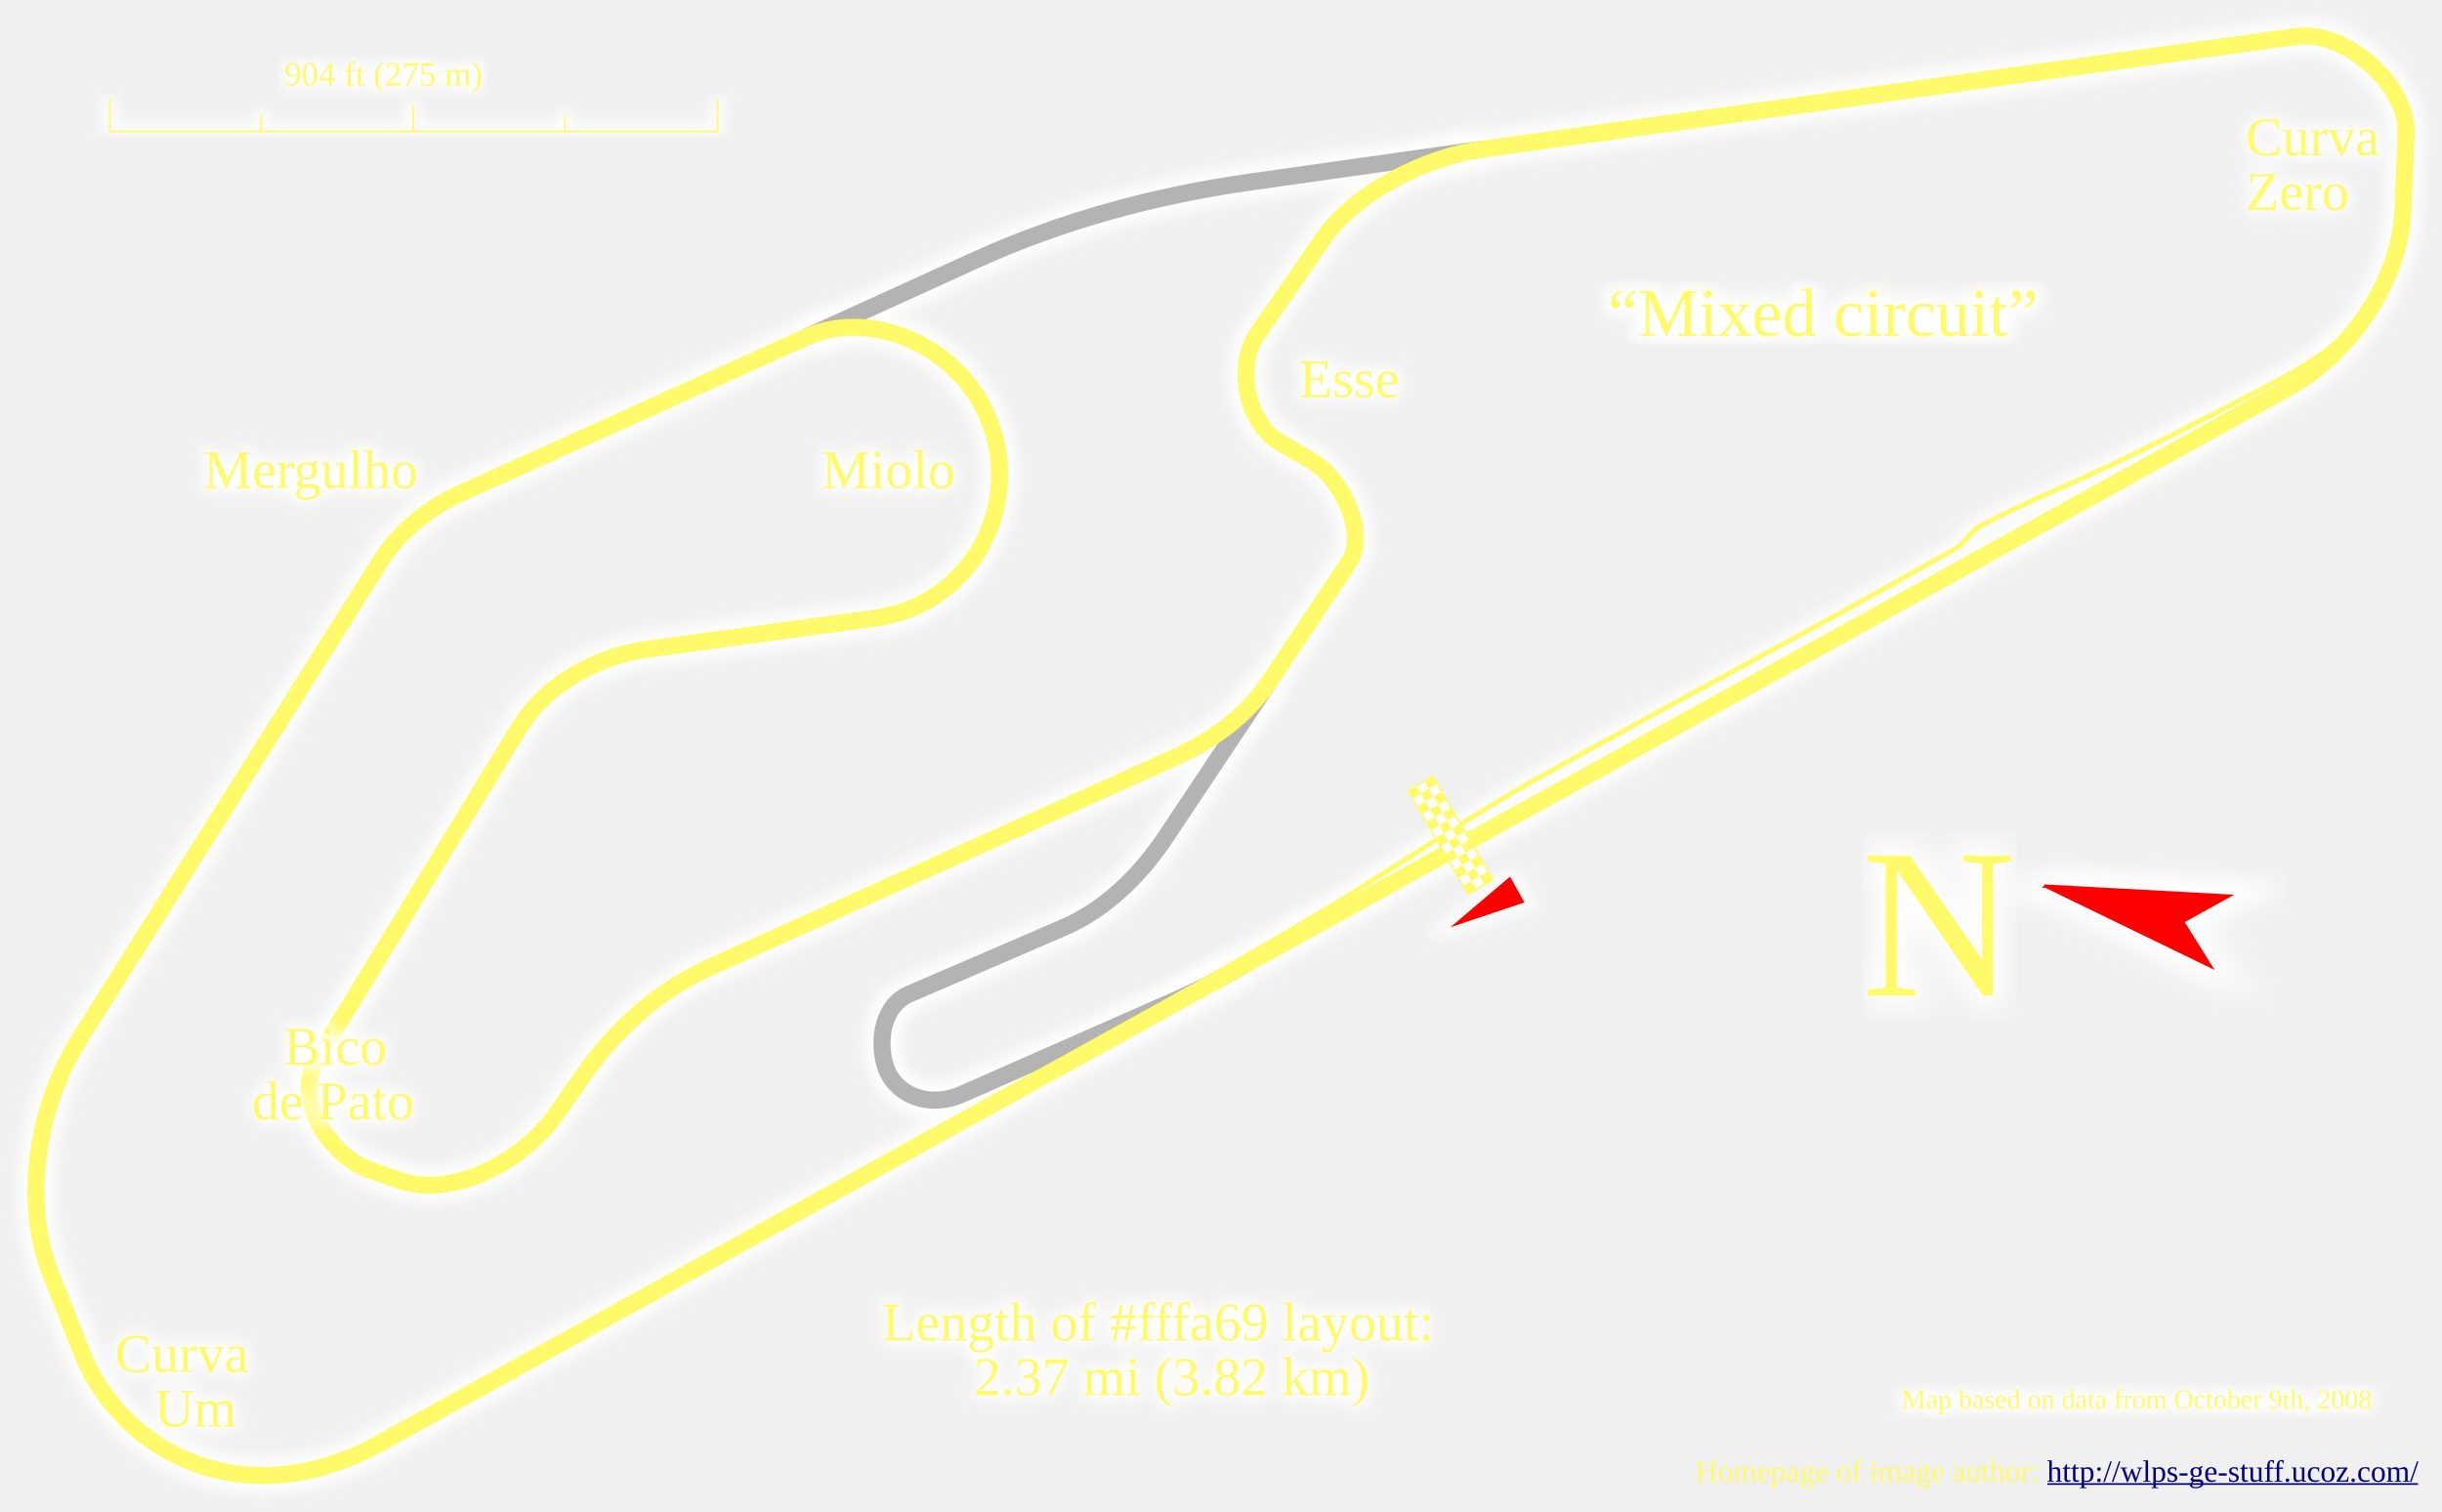
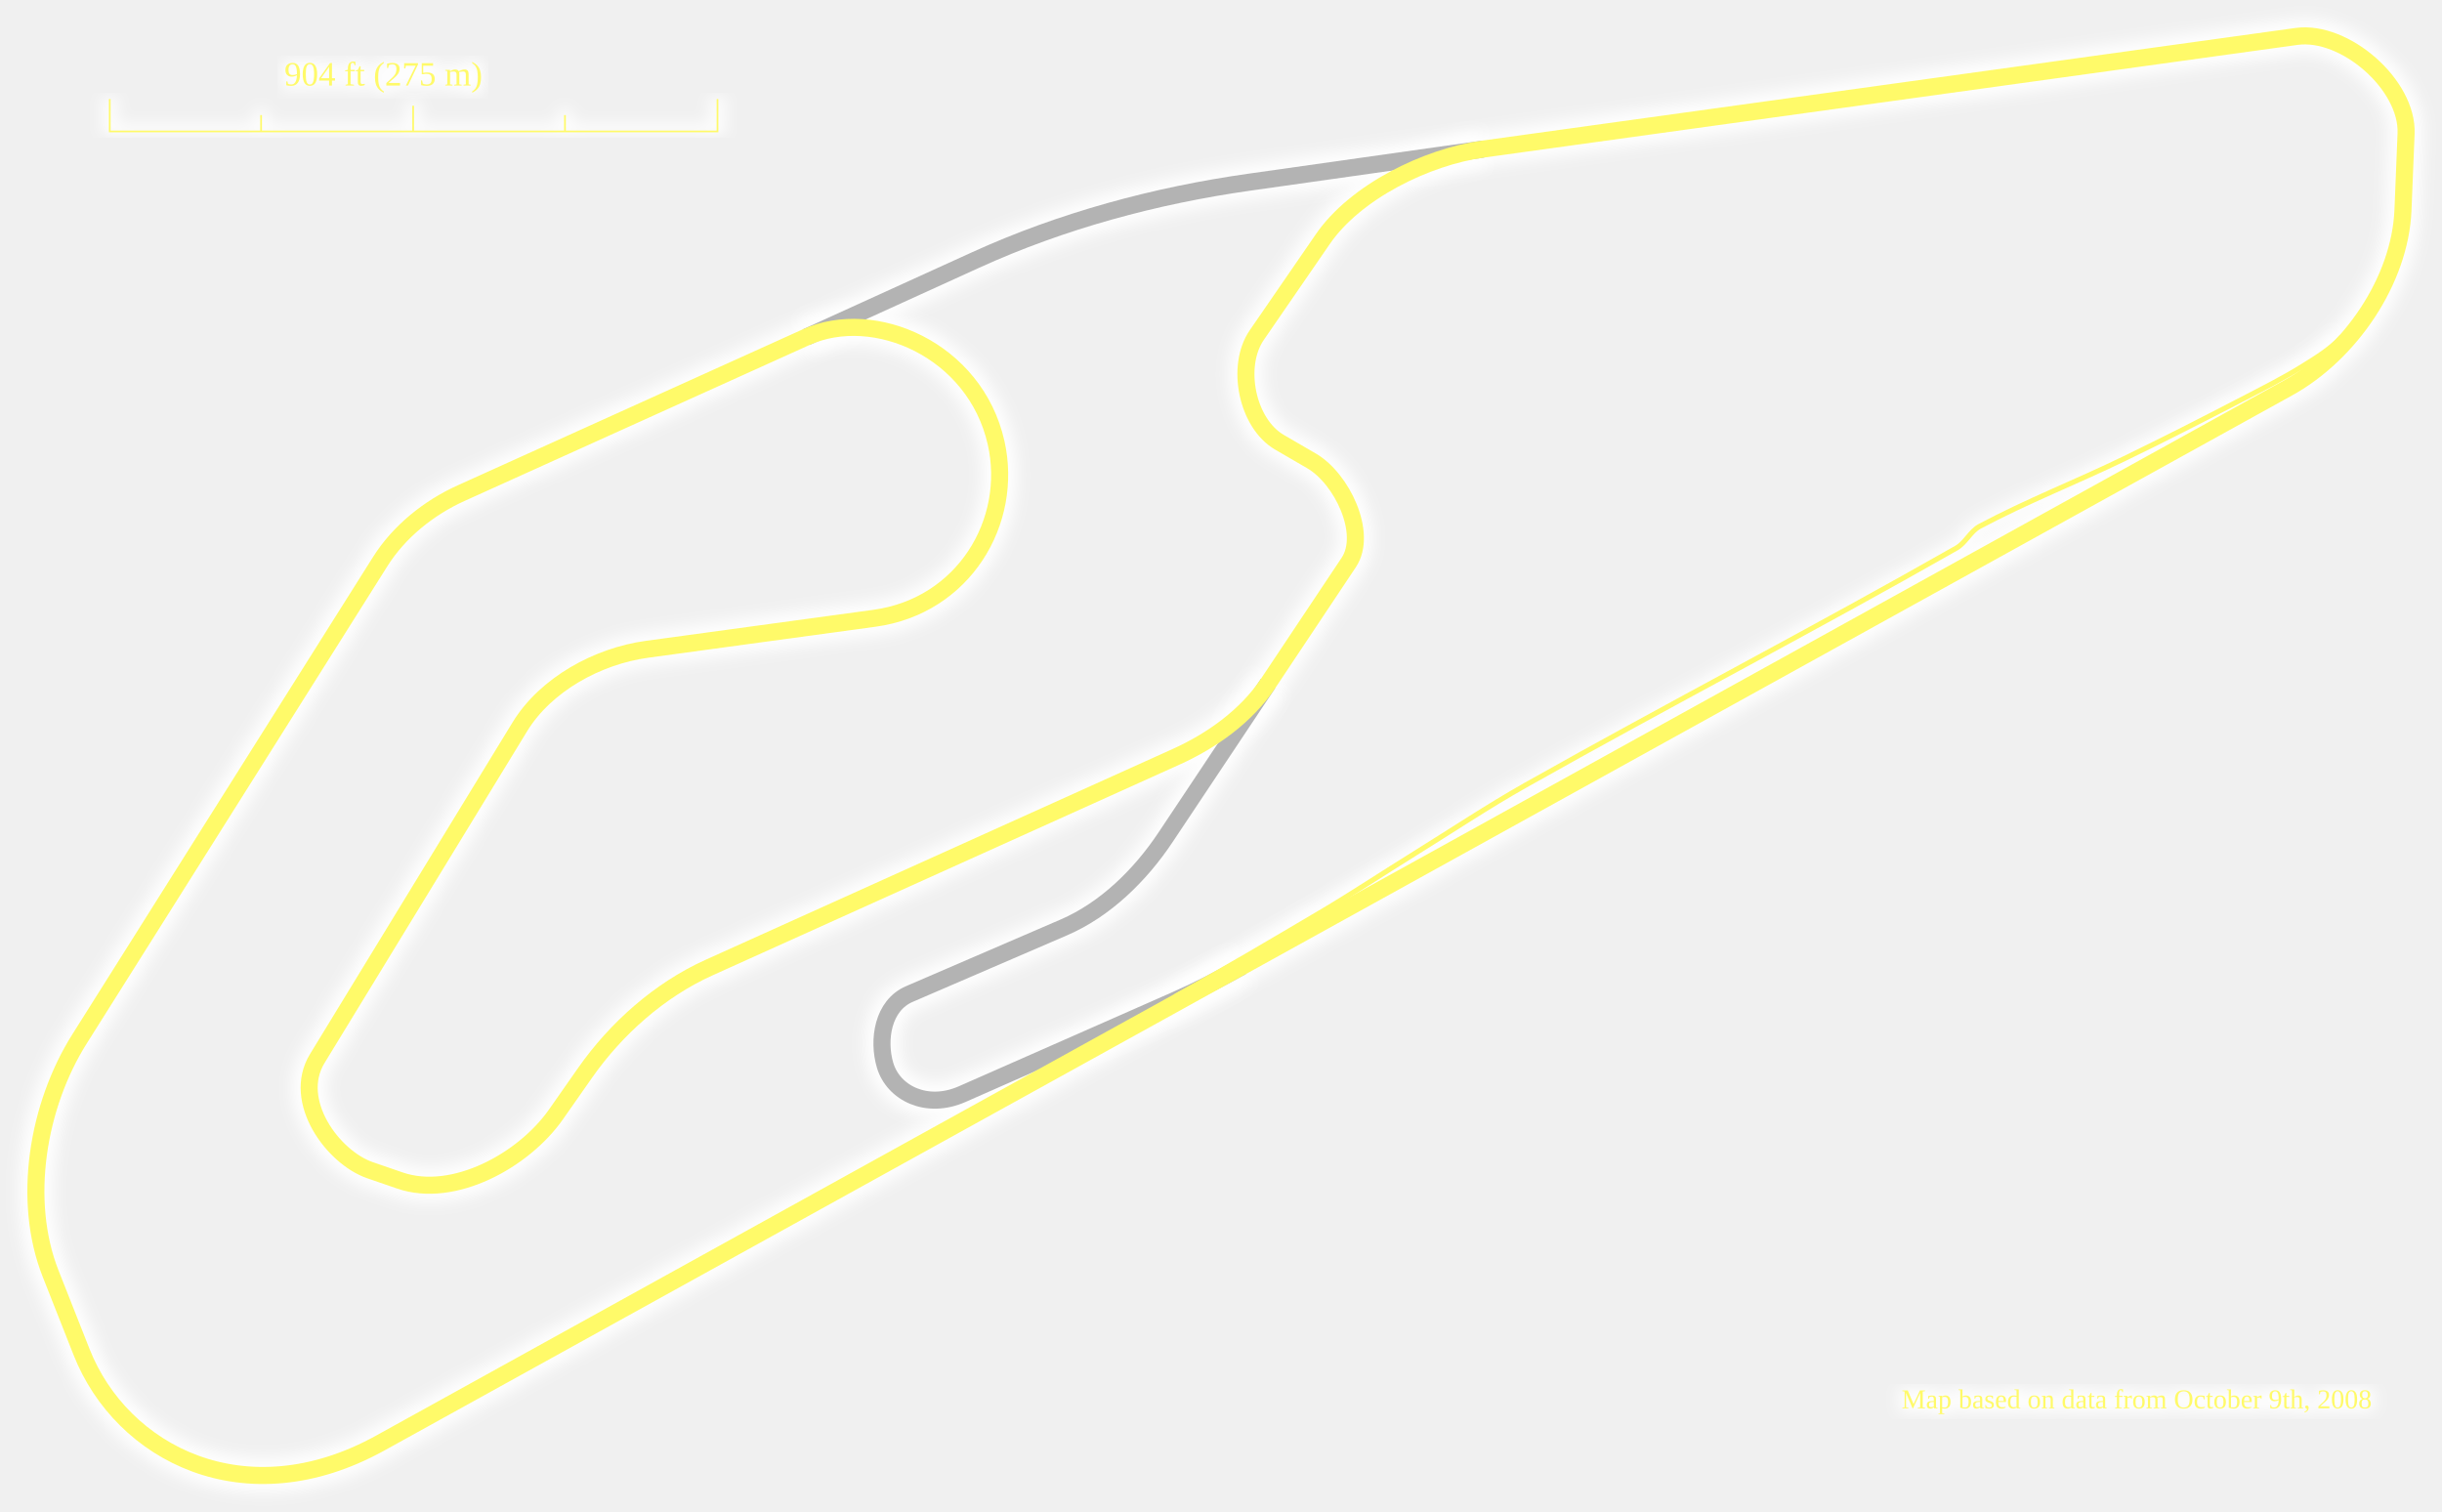
<svg xmlns="http://www.w3.org/2000/svg" xmlns:xlink="http://www.w3.org/1999/xlink" width="1430.44" height="885.359" id="svg2" version="1.1">
  <defs id="defs4">
    <filter color-interpolation-filters="sRGB" id="filter5277" x="-0.037" width="1.073" y="-0.167" height="1.333">
      <feGaussianBlur stdDeviation="4.59" id="feGaussianBlur5279" />
    </filter>
    <pattern xlink:href="#pattern4256" id="pattern4264" patternTransform="matrix(-0.7760302,9.7935988e-4,-9.7935988e-4,-0.7760302,-1649.84,173.837)" />
    <pattern patternUnits="userSpaceOnUse" width="10.794" height="10.774" patternTransform="matrix(-0.5630234,-0.534067,0.534067,-0.5630234,1593.725,910.5704)" id="pattern4256">
      <g id="g4248" transform="matrix(0.5878912,6.0987118e-3,-6.0987118e-3,0.5878912,-595.3809,-720.7077)">
        <rect style="opacity:1;fill:#fffa69;fill-opacity:1;stroke:none;stroke-width:0.5;stroke-linecap:round;stroke-linejoin:round;stroke-miterlimit:4;stroke-dasharray:none;stroke-dashoffset:0;stroke-opacity:1" id="rect4250" width="18.173" height="18.096" x="1025.535" y="1215.281" />
        <rect style="opacity:1;fill:white;fill-opacity:1;stroke:none;stroke-width:0.5;stroke-linecap:round;stroke-linejoin:round;stroke-miterlimit:4;stroke-dasharray:none;stroke-dashoffset:0;stroke-opacity:1" id="rect4252" width="9.075" height="9.075" x="1025.535" y="1215.281" />
        <rect style="opacity:1;fill:white;fill-opacity:1;stroke:none;stroke-width:0.5;stroke-linecap:round;stroke-linejoin:round;stroke-miterlimit:4;stroke-dasharray:none;stroke-dashoffset:0;stroke-opacity:1" id="rect4254" width="9.075" height="9.075" x="1034.641" y="1224.344" />
      </g>
    </pattern>
  </defs>
  <g id="layer1" transform="translate(343.2443,-89.58499)" style="display:none">
    <path id="path3768" style="fill:none" d="m 128.956,287.104 99.285,-45.211 c 50.563,-23.025 105.31,-37.799 160.319,-45.587 L 525.509,176.917 M 384.185,655.792 c -14.694,8.141 -24.368,13.282 -39.855,20.107 l -123.989,54.634 c -20.759,9.147 -40.318,-0.604 -45.139,-16.943 -4.376,-14.83 -1.342,-34.993 14.178,-41.686 l 90.585,-39.065 c 24.307,-10.482 44.765,-30.627 59.447,-52.653 l 60.169,-90.264" />
    <path style="fill:none" d="m -120.48,934.91 c -79.183,43.795 -151.549,6.05 -174.968,-53.277 l -18.163,-46.012 c -16.948,-42.934 -7.648,-98.376 16.952,-137.432 l 176.179,-279.707 c 10.99,-17.447 28.434,-31.464 47.223,-39.958 L 128.956,287.104 c 39.837,-18.01 98.951,7.345 111.272,61.798 10.457,46.213 -18.859,95.725 -71.315,102.878 L 35.72,469.943 c -28.847,3.934 -59.295,20.558 -74.467,45.407 L -157.411,709.691 c -15.196,24.887 9.197,57.91 30.877,65.386 l 17.557,6.054 c 31.289,10.789 72.439,-11.633 91.419,-38.747 L -0.605,718.167 C 17.621,692.129 43.076,669.489 72.046,656.414 L 345.698,532.907 c 20.942,-9.452 41.138,-23.868 53.883,-42.985 l 47.223,-70.835 C 458.176,402.028 442.739,369.867 425.009,359.572 L 406.24,348.674 C 387.176,337.604 380.424,304.054 392.921,285.894 l 38.747,-56.305 c 19.034,-27.659 60.583,-48.066 93.841,-52.672 l 476.47,-65.992 c 28.321,-3.922 65.333,28.342 64.175,56.91 l -1.816,44.801 c -1.673,41.278 -31.052,84.139 -67.202,104.133 z" id="path3764" />
    <path style="fill:none" d="m 1028.594,286.669 c -6.407,7.227 -14.776,12.279 -22.983,17.388 -11.616,7.23 -23.878,13.375 -36.023,19.676 -22.671,11.763 -45.425,23.379 -68.413,34.509 -28.075,13.593 -57.225,24.999 -84.76,39.655 -5.483,2.919 -8.226,9.638 -13.622,12.714 -83.454,47.566 -168.792,91.761 -252.462,138.945 -22.099,12.462 -43.224,26.58 -64.781,39.958 -18.603,11.545 -36.854,23.667 -55.699,34.812 -28.085,16.609 -56.524,33.443 -84.797,49.101" id="path3771" />
  </g>
  <g id="layer2" transform="translate(343.2443,-89.58499)">
    <use x="0" y="0" xlink:href="#path3764" id="use4003" style="stroke:white;stroke-width:20;stroke-miterlimit:4;stroke-dasharray:none;filter:url(#filter5277)" width="744.094" height="1052.362" />
    <use x="0" y="0" xlink:href="#path3771" id="use3980" style="stroke:white;stroke-width:10;stroke-miterlimit:4;stroke-dasharray:none;filter:url(#filter5277)" width="744.094" height="1052.362" />
    <use x="0" y="0" xlink:href="#path3768" id="use3957" style="stroke:white;stroke-width:20;stroke-miterlimit:4;stroke-dasharray:none;filter:url(#filter5277)" width="744.094" height="1052.362" />
    <use x="0" y="0" xlink:href="#path3768" id="use4141" style="stroke:#b3b3b3;stroke-width:10" width="744.094" height="1052.362" />
    <use x="0" y="0" xlink:href="#path3771" id="use3971" style="color:#fffa69;fill:none;stroke:#fffa69;stroke-width:3;stroke-linecap:butt;stroke-linejoin:miter;stroke-miterlimit:4;stroke-opacity:1;stroke-dasharray:none;stroke-dashoffset:0;marker:none;visibility:visible;display:inline;overflow:visible;enable-background:accumulate" width="744.094" height="1052.362" />
    <use x="0" y="0" xlink:href="#path3764" id="use3994" style="color:#fffa69;fill:none;stroke:#fffa69;stroke-width:10;stroke-linecap:butt;stroke-linejoin:miter;stroke-miterlimit:4;stroke-opacity:1;stroke-dasharray:none;stroke-dashoffset:0;marker:none;visibility:visible;display:inline;overflow:visible;enable-background:accumulate" width="744.094" height="1052.362" />
    <g style="display:inline" id="g3227-9" transform="matrix(1.000006,0,0,1.000006,-1473.261,-1308.116)" clip-path="none">
      <use x="0" y="0" xlink:href="#path2423-8" id="use4312-4" style="stroke:white;stroke-width:8;stroke-linecap:round;stroke-miterlimit:4;stroke-dasharray:none;filter:url(#filter5277)" width="744.094" height="1052.362" />
      <path style="fill:none" d="m 1460.949,1465.094 0,9.593 m -88.937,-15.062 0,15.062 m -89.063,-9.593 0,9.593 m -88.656,-19 0,19 356,0 0,-19" id="path2423-8" />
      <use style="stroke:white;stroke-width:5;stroke-miterlimit:4;stroke-opacity:1;stroke-dasharray:none;filter:url(#filter5277)" id="use2445-8" xlink:href="#text2441-2" y="0" x="0" width="744.094" height="1052.362" />
      <text id="text2441-2" y="1447.795" x="1372.107" style="font-size:20px;font-style:normal;font-weight:normal;text-align:center;writing-mode:lr-tb;text-anchor:middle;fill:#fffa69;fill-opacity:1;font-family:Times New Roman" xml:space="preserve">
        <tspan y="1447.795" x="1372.107" id="tspan2443-4">904 ft (275 m)</tspan>
      </text>
      <use height="1052.362" width="744.094" x="0" y="0" xlink:href="#path2423-8" id="use4437" style="stroke:#fffa69" />
    </g>
    <g style="display:inline" id="g3922-1" transform="matrix(1.000006,0,0,1.000006,1478.612,201.1136)" clip-path="none">
      <use style="stroke:white;stroke-width:5;stroke-miterlimit:4;stroke-opacity:1;stroke-dasharray:none;filter:url(#filter5277)" id="use3920-5" xlink:href="#text3116-2" y="0" x="0" width="1276.099" height="849.693" transform="translate(0.2026715,0)" />
      <text id="text3116-2" y="713.476" x="-404.514" style="font-size:16px;font-style:normal;font-variant:normal;font-weight:normal;font-stretch:normal;text-align:end;line-height:100%;writing-mode:lr-tb;text-anchor:end;color:#fffa69;fill:#fffa69;fill-opacity:1;fill-rule:nonzero;display:inline;overflow:visible;enable-background:accumulate;font-family:Times New Roman;-inkscape-font-specification:Times New Roman" xml:space="preserve">
        <tspan y="713.476" x="-404.514" id="tspan3118-7">Map based on data from October 9th, 2008</tspan>
      </text>
    </g>
-     <g style="display:inline" id="g8575" transform="translate(598.45,41.01086)">
-       <use style="stroke:white;stroke-width:5;stroke-miterlimit:4;stroke-dasharray:none;filter:url(#filter5277)" id="use8573" xlink:href="#text8555" y="0" x="0" width="1416.262" height="890.143" />
-       <path style="fill:none;stroke:navy" d="m 257.599,917.918 217.132,0" id="use8569" />
-       <text transform="translate(-333.9969,35.76235)" id="text8555" y="880.771" x="385.401" style="font-size:18px;font-style:normal;font-variant:normal;font-weight:normal;font-stretch:normal;text-align:start;line-height:100%;letter-spacing:0;word-spacing:0;writing-mode:lr-tb;text-anchor:start;fill:#fffa69;fill-opacity:1;font-family:Times New Roman;-inkscape-font-specification:Times New Roman" xml:space="preserve">
-         <tspan y="880.771" x="385.401" id="tspan8557">Homepage of image author: <tspan id="tspan8559" style="fill:navy">http://wlps-ge-stuff.ucoz.com/</tspan>
-         </tspan>
-       </text>
-     </g>
-     <g style="display:inline" id="g3804-6" transform="matrix(1.955539,0,0,1.955539,-3341.515,-1195.298)" clip-path="none">
-       <g id="g5301-2" transform="matrix(0.3338068,-0.9426415,0.9426415,0.3338068,556.5547,2654.958)">
-         <use x="0" y="0" xlink:href="#path2745-1" id="use4353" style="fill:white;stroke:white;stroke-width:10.227;stroke-miterlimit:20;stroke-dasharray:none;filter:url(#filter5277)" width="483.634" height="533.563" />
-         <path style="fill-opacity:1;fill-rule:nonzero" d="m 2163.653,919.976 15.451,52.541 -11.765,-10.42 -9.777,12.305 6.092,-54.425 z" id="path2745-1" />
-         <use x="0" y="0" xlink:href="#path2745-1" id="use4863" style="fill:red;stroke:red;stroke-width:1;stroke-miterlimit:20;stroke-dasharray:none" width="483.634" height="533.563" />
-       </g>
-       <g id="g5296-1" transform="translate(17.38656,-12.50886)">
-         <use height="1052.362" width="744.094" style="stroke:white;stroke-width:7.671;stroke-miterlimit:4;stroke-dasharray:none;filter:url(#filter5277)" id="use4296-4" xlink:href="#text3180-2" y="0" x="0" />
-         <text xml:space="preserve" style="font-size:64px;font-style:normal;font-weight:normal;fill:#fffa69;fill-opacity:1;font-family:Times New Roman" x="2073.466" y="967.811" id="text3180-2">
-           <tspan id="tspan3182-3" x="2073.466" y="967.811">N</tspan>
-         </text>
-       </g>
-     </g>
-     <g style="display:inline" transform="matrix(1.000006,0,0,1.000006,800.2366,429.5722)" id="g5281-5" clip-path="none">
-       <use height="1052.362" width="744.094" style="stroke:white;stroke-width:5;stroke-miterlimit:4;stroke-opacity:1;stroke-dasharray:none;filter:url(#filter5277)" id="use5275-5" xlink:href="#text5269-1" y="0" x="0" />
-       <text id="text5269-1" y="445.246" x="-429.145" style="font-size:32px;font-style:normal;font-variant:normal;font-weight:normal;font-stretch:normal;text-align:center;line-height:100%;writing-mode:lr-tb;text-anchor:middle;color:#fffa69;fill:#fffa69;fill-opacity:1;fill-rule:nonzero;display:inline;overflow:visible;enable-background:accumulate;font-family:Times New Roman;-inkscape-font-specification:Times New Roman" xml:space="preserve">
-         <tspan y="445.246" x="-429.145" id="tspan5271-7">Length of #fffa69 layout:</tspan>
-         <tspan id="tspan5273-1" y="477.246" x="-429.145">2.37 mi (3.82 km)</tspan>
-       </text>
-     </g>
-     <g style="display:inline" transform="matrix(-0.4309684,1.214413,-1.214413,-0.4309684,2232.959,-719.6985)" id="g4801" clip-path="none">
-       <use x="0" y="0" xlink:href="#path3463-1" id="use4865" style="fill:white;stroke:white;stroke-width:7.76;stroke-miterlimit:10;stroke-dasharray:none;filter:url(#filter5277)" width="483.634" height="533.563" />
-       <path style="display:inline" d="m 1415.302,884.538 -8.059,9.213 28.026,16.264 -19.966,-25.477 z" id="path3463-1" />
-       <rect ry="0" transform="matrix(-0.7614502,-0.6482235,0.6482235,-0.7614502,0,0)" y="174.113" x="-1670.864" height="54.204" width="13.012" id="rect3457-7" style="fill:url(#pattern4264);fill-opacity:1;stroke:#fffa69 ;stroke-width:0.776;stroke-linecap:round;stroke-linejoin:round;stroke-miterlimit:4;stroke-opacity:1;stroke-dasharray:none;stroke-dashoffset:0;display:inline" />
-       <use x="0" y="0" xlink:href="#path3463-1" id="use5583" style="fill:red;stroke:red;stroke-width:1;stroke-miterlimit:10;stroke-dasharray:none" width="483.634" height="533.563" />
-     </g>
-     <use x="0" y="0" xlink:href="#g4034" id="use4752" style="stroke:white;stroke-width:5;stroke-miterlimit:4;stroke-dasharray:none;filter:url(#filter5277)" width="744.094" height="1052.362" />
-     <g style="display:inline" id="g4034">
-       <text id="text4006" y="893.265" x="-200.733" style="font-size:32px;font-style:normal;font-variant:normal;font-weight:normal;font-stretch:normal;text-align:center;line-height:100%;letter-spacing:0;word-spacing:0;writing-mode:lr-tb;text-anchor:middle;fill:#fffa69 ;fill-opacity:1;font-family:Times New Roman;-inkscape-font-specification:Times New Roman" xml:space="preserve">
-         <tspan y="893.265" x="-200.733" id="tspan4008">Curva</tspan>
-         <tspan y="925.265" x="-200.733" id="tspan4756">Um</tspan>
-       </text>
-       <text id="text4010" y="375.497" x="-224.007" style="font-size:32px;font-style:normal;font-variant:normal;font-weight:normal;font-stretch:normal;text-align:start;line-height:100%;letter-spacing:0;word-spacing:0;writing-mode:lr-tb;text-anchor:start;fill:#fffa69;fill-opacity:1;font-family:Times New Roman;-inkscape-font-specification:Times New Roman" xml:space="preserve">
-         <tspan y="375.497" x="-224.007" id="tspan4012">Mergulho</tspan>
-       </text>
-       <text id="text4014" y="375.497" x="138.037" style="font-size:32px;font-style:normal;font-variant:normal;font-weight:normal;font-stretch:normal;text-align:start;line-height:100%;letter-spacing:0;word-spacing:0;writing-mode:lr-tb;text-anchor:start;fill:#fffa69;fill-opacity:1;font-family:Times New Roman;-inkscape-font-specification:Times New Roman" xml:space="preserve">
-         <tspan y="375.497" x="138.037" id="tspan4016">Miolo</tspan>
-       </text>
-       <text id="text4018" y="713.324" x="-44.615" style="font-size:32px;font-style:normal;font-variant:normal;font-weight:normal;font-stretch:normal;text-align:end;line-height:100%;letter-spacing:0;word-spacing:0;writing-mode:lr-tb;text-anchor:end;fill:#fffa69;fill-opacity:1;font-family:Times New Roman;-inkscape-font-specification:Times New Roman" xml:space="preserve">
-         <tspan y="713.324" x="-44.615" id="tspan4020">Bico</tspan>
-         <tspan id="tspan4022" y="745.324" x="-44.615">de Pato</tspan>
-       </text>
-       <text id="text4024" y="322.219" x="417.744" style="font-size:32px;font-style:normal;font-variant:normal;font-weight:normal;font-stretch:normal;text-align:start;line-height:100%;letter-spacing:0;word-spacing:0;writing-mode:lr-tb;text-anchor:start;fill:#fffa69;fill-opacity:1;font-family:Times New Roman;-inkscape-font-specification:Times New Roman" xml:space="preserve">
-         <tspan y="322.219" x="417.744" id="tspan4026">Esse</tspan>
-       </text>
-       <text id="text4028" y="180.55" x="972.313" style="font-size:32px;font-style:normal;font-variant:normal;font-weight:normal;font-stretch:normal;text-align:start;line-height:100%;letter-spacing:0;word-spacing:0;writing-mode:lr-tb;text-anchor:start;fill:#fffa69;fill-opacity:1;font-family:Times New Roman;-inkscape-font-specification:Times New Roman" xml:space="preserve">
-         <tspan y="180.55" x="972.313" id="tspan4030">Curva</tspan>
-         <tspan id="tspan4032" y="212.55" x="972.313">Zero</tspan>
-       </text>
-     </g>
-     <use x="0" y="0" xlink:href="#text5708" id="use5719" style="stroke:white;stroke-width:10;stroke-miterlimit:4;stroke-dasharray:none;filter:url(#filter5277)" />
-     <text xml:space="preserve" style="font-size:40px;font-style:normal;font-variant:normal;font-weight:normal;font-stretch:normal;text-indent:0;text-align:start;text-decoration:none;line-height:100%;letter-spacing:0;word-spacing:0;text-transform:none;direction:ltr;block-progression:tb;writing-mode:lr-tb;text-anchor:start;baseline-shift:baseline;color:#fffa69;fill:#fffa69;fill-opacity:1;fill-rule:nonzero;marker:none;visibility:visible;display:inline;overflow:visible;enable-background:accumulate;font-family:Times New Roman;-inkscape-font-specification:Times New Roman" x="598.551" y="286.345" id="text5708">
-       <tspan id="tspan5710" x="598.551" y="286.345">“Mixed circuit”</tspan>
-     </text>
  </g>
</svg>
